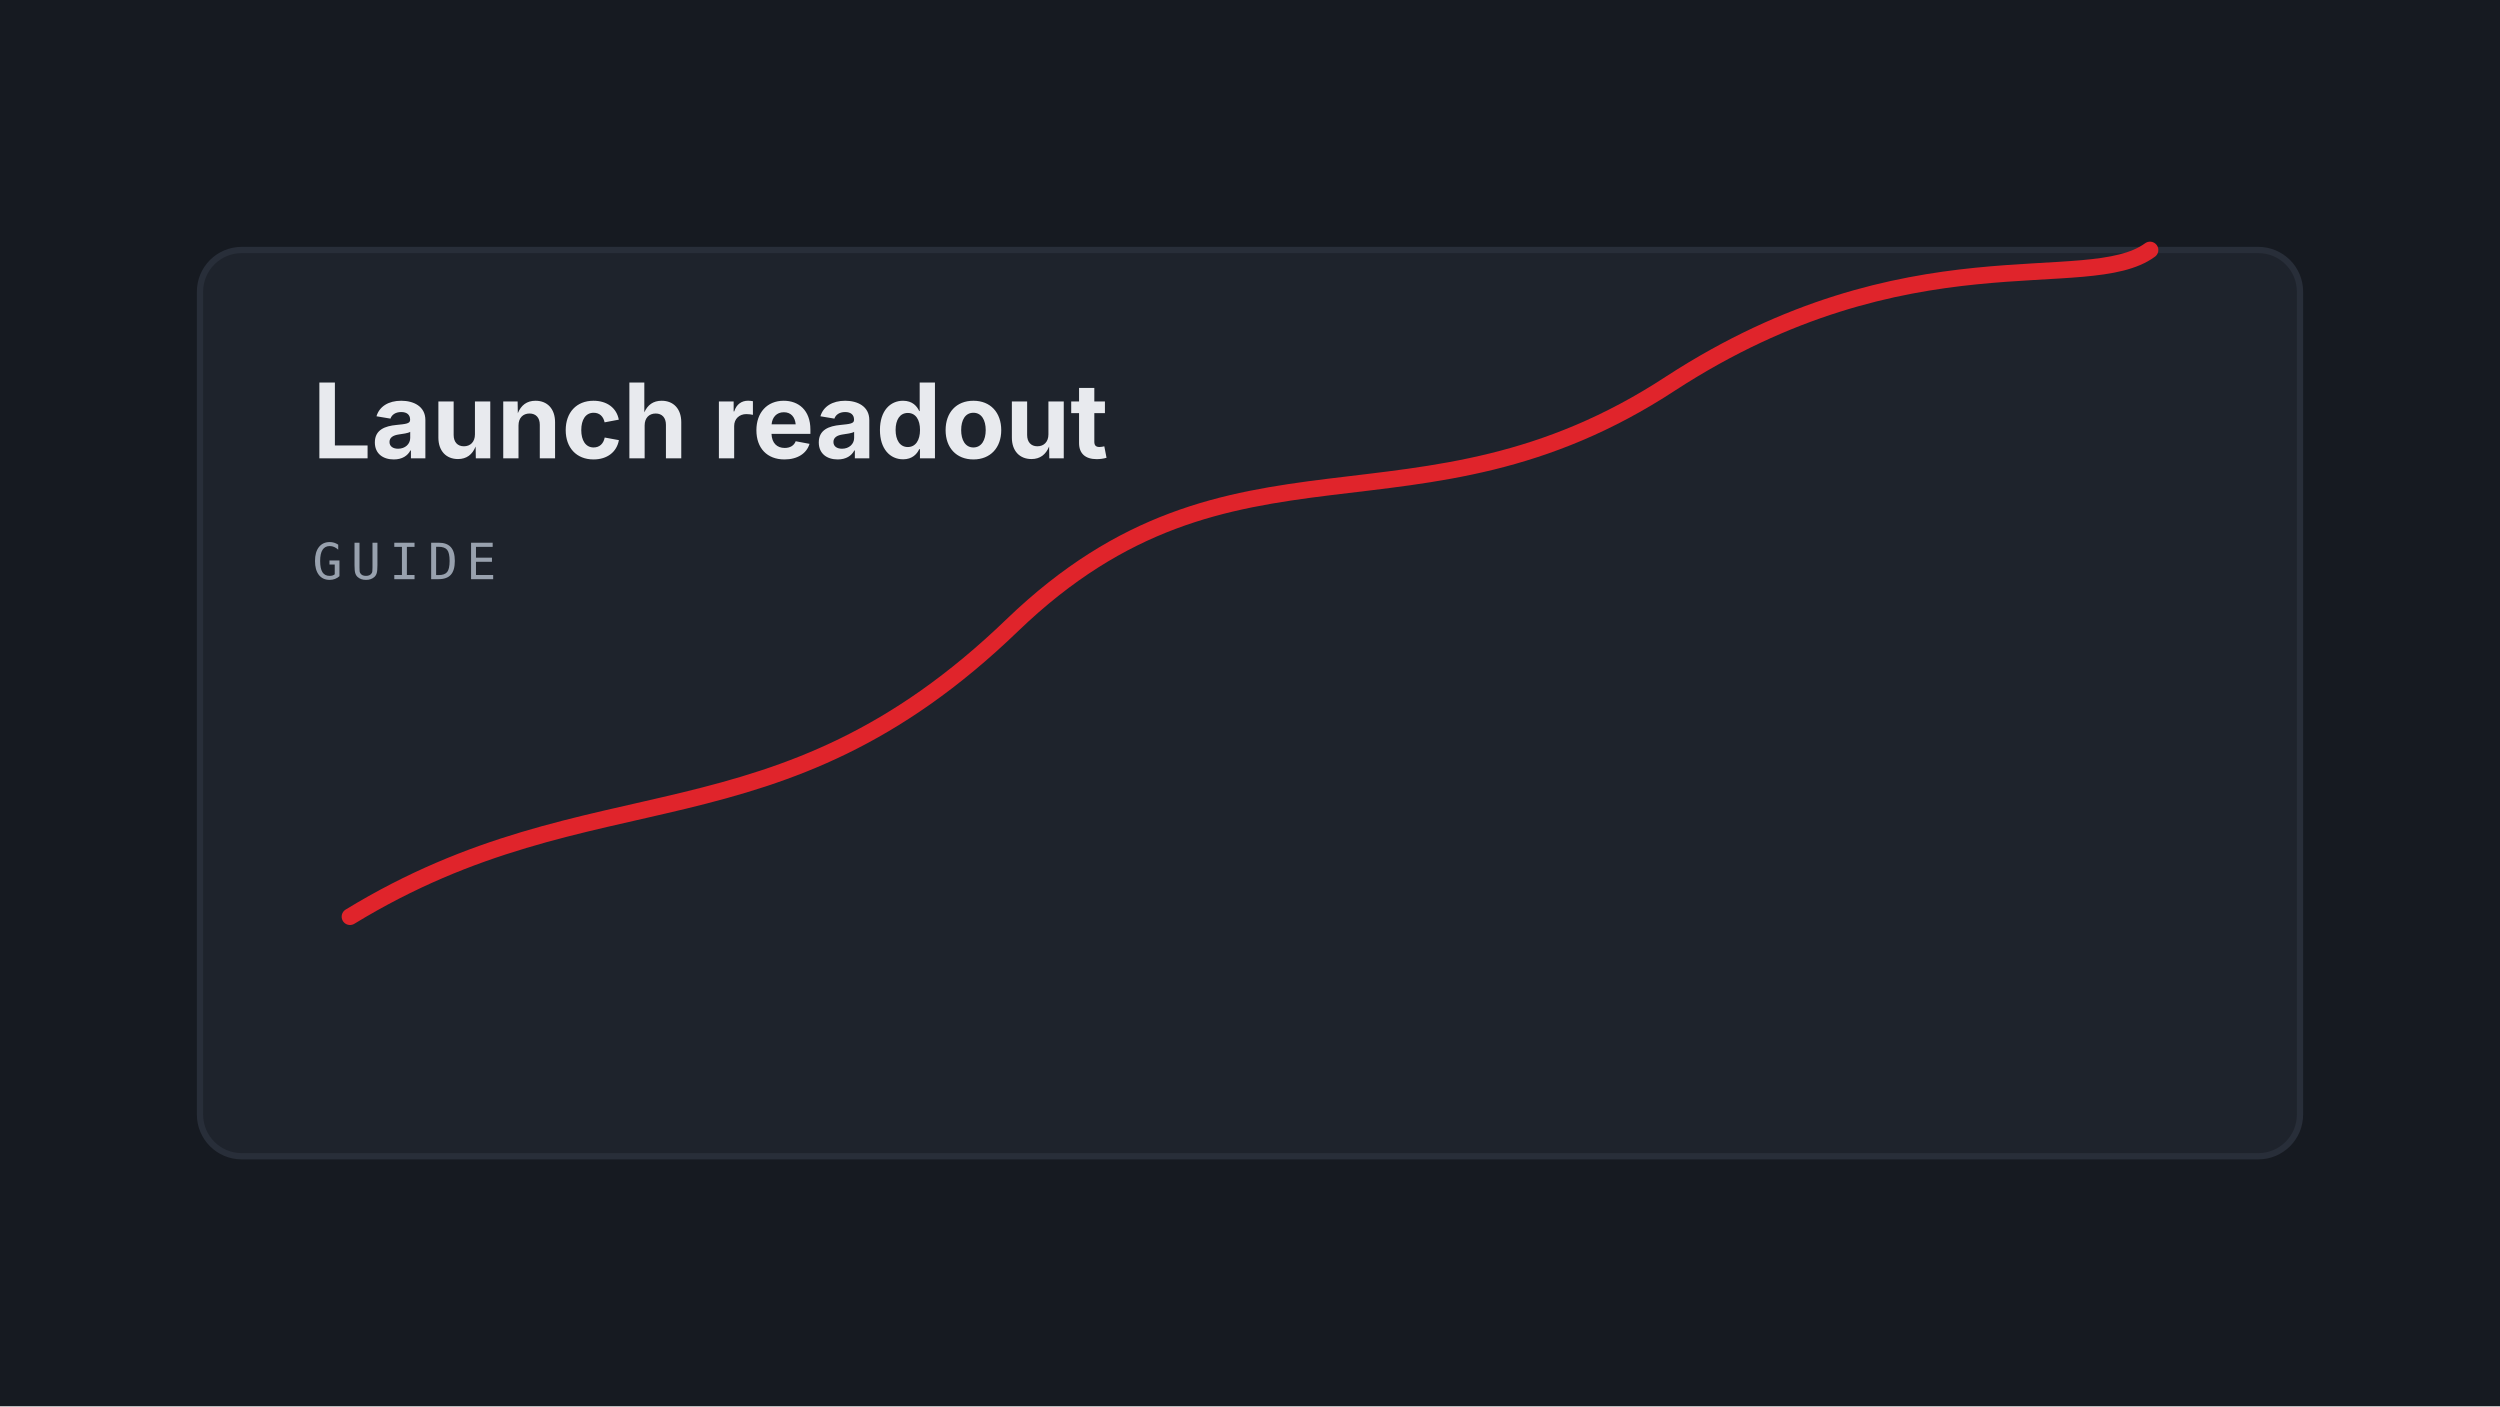
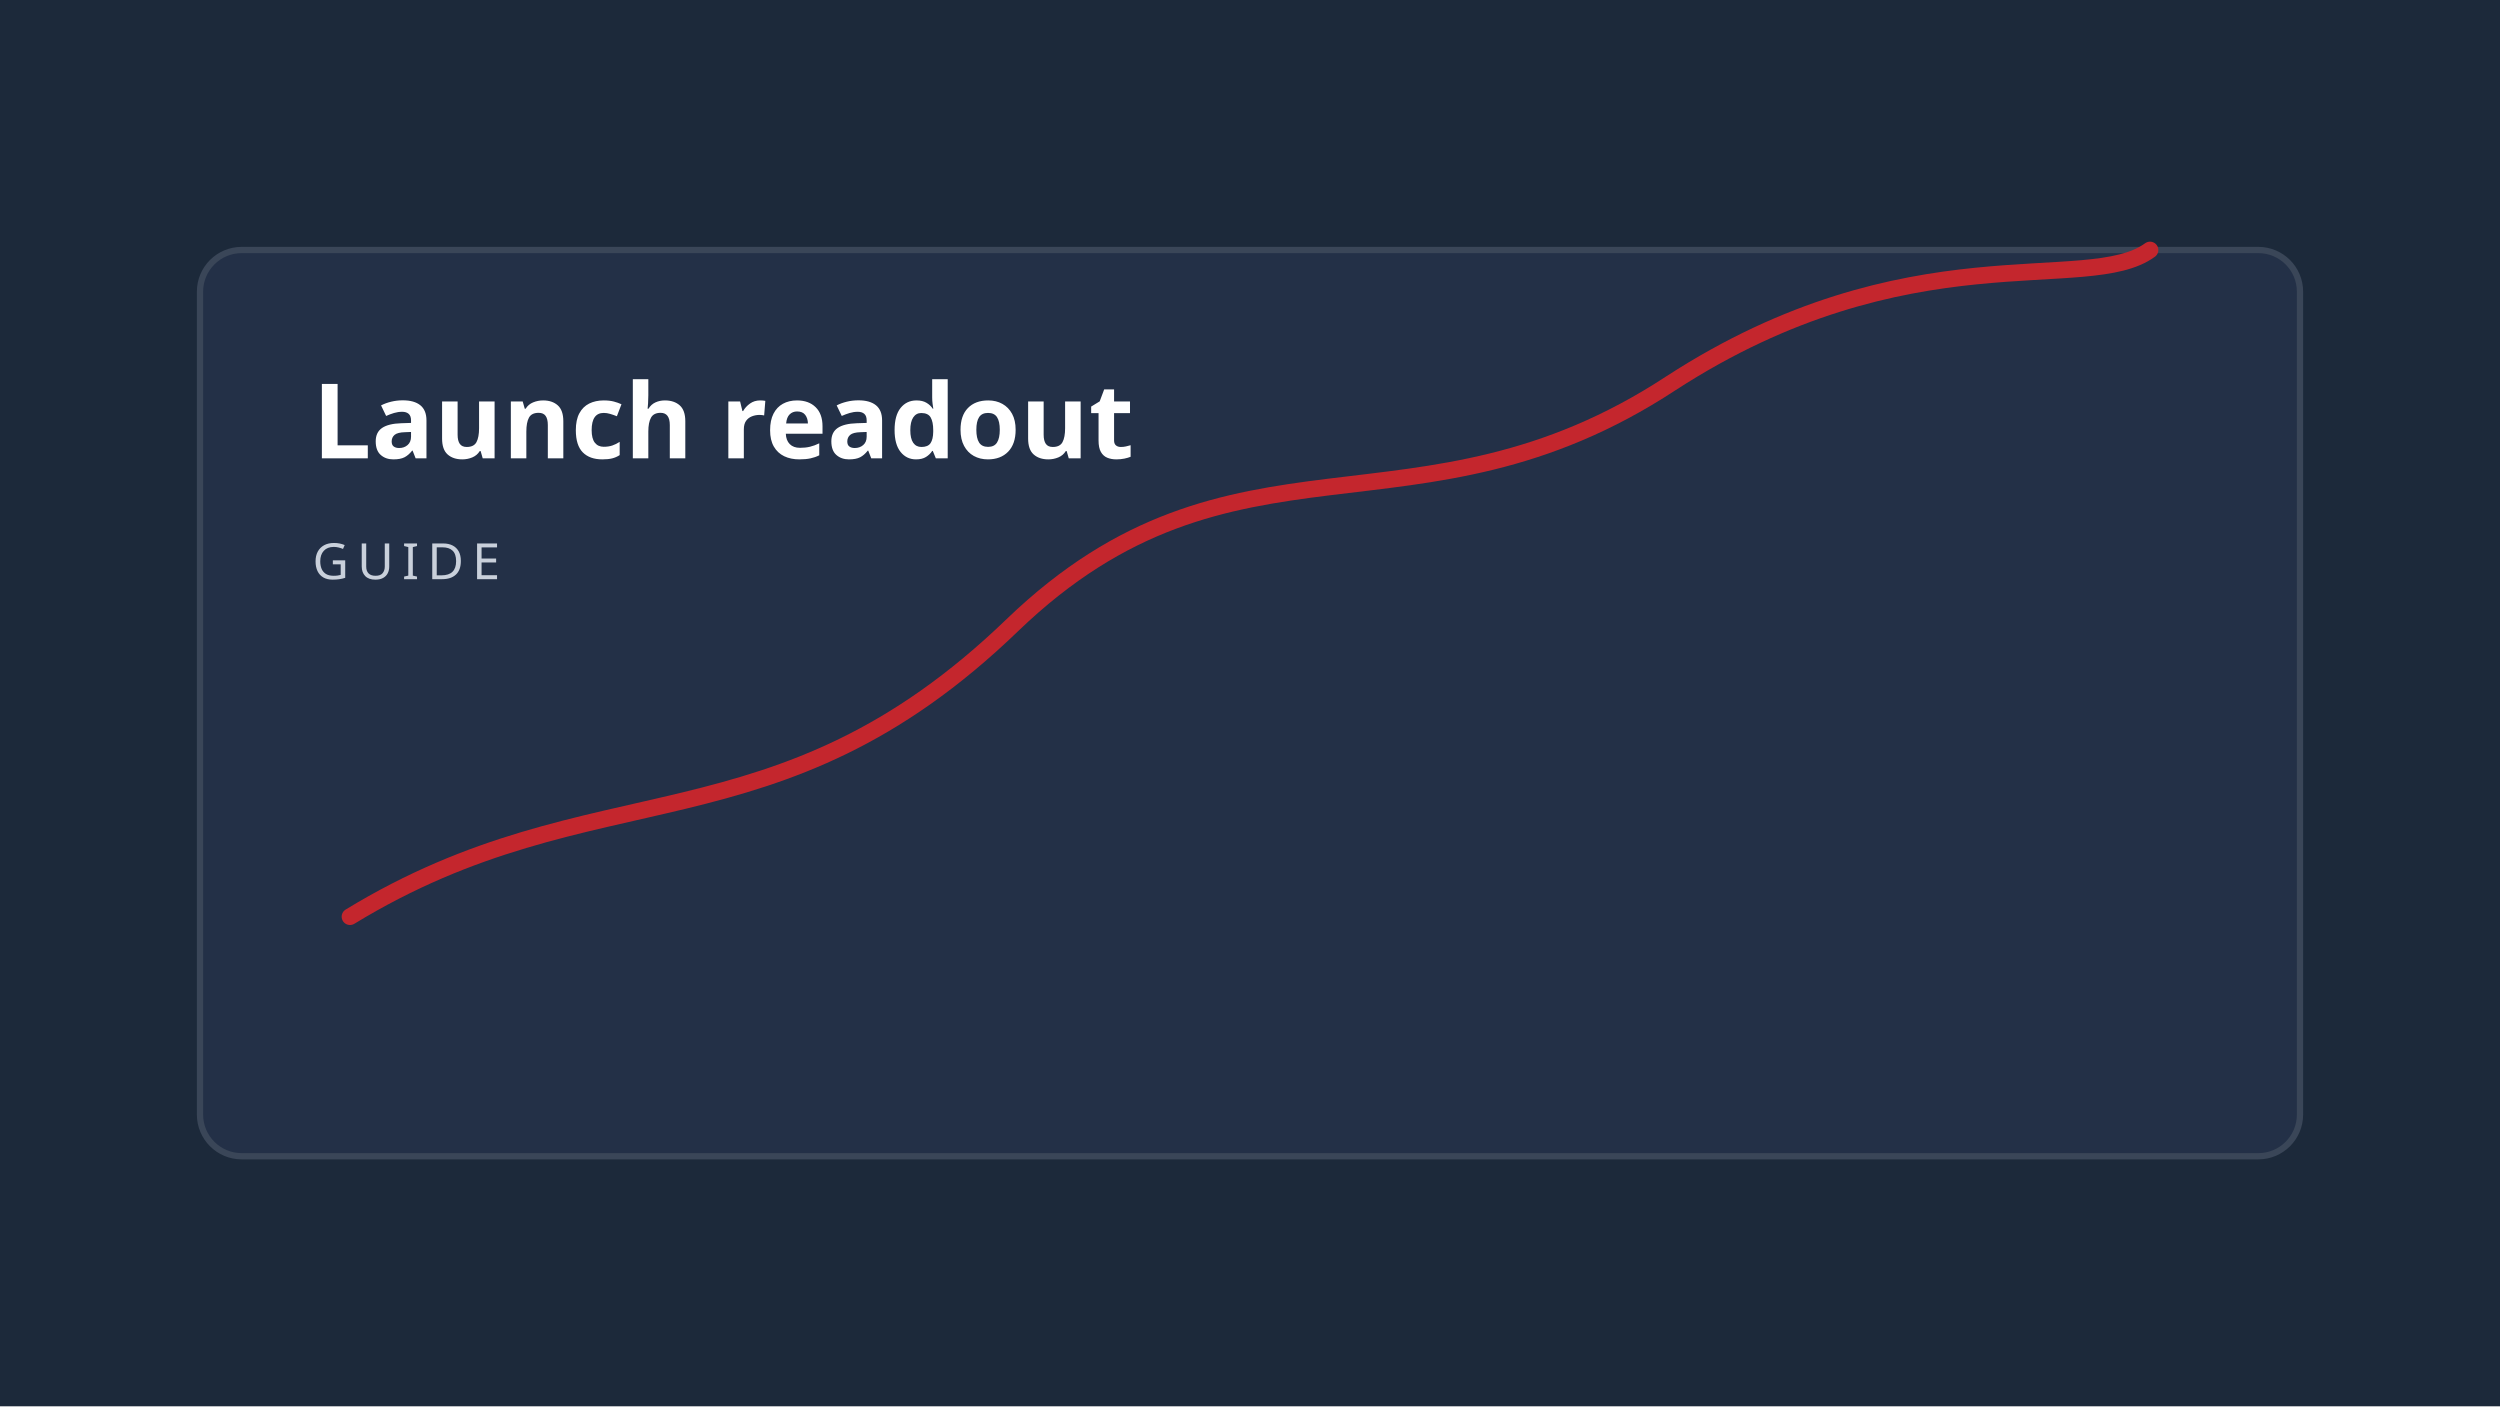
<svg xmlns="http://www.w3.org/2000/svg" viewBox="0 0 1200 675" role="img" aria-labelledby="title desc">
-   <rect width="1200" height="675" fill="#161A21" />
-   <rect x="96" y="120" width="1008" height="435" rx="20" fill="#1E232C" stroke="#282E39" stroke-width="3" />
-   <path d="M168 440C286 368 372 410 486 300C592 198 680 264 802 184C916 110 1002 142 1032 120" fill="none" stroke="#E0242B" stroke-width="8" stroke-linecap="round" />
-   <text x="150" y="220" fill="#E8EAEE" font-family="Inter, sans-serif" font-size="50" font-weight="700">Launch readout</text>
-   <text x="150" y="278" fill="#98A1AE" font-family="JetBrains Mono, monospace" font-size="24" letter-spacing="4">GUIDE</text>
+   <rect width="1200" height="675" fill="#1C293A" />
+   <rect x="96" y="120" width="1008" height="435" rx="20" fill="#233047" stroke="#3A4658" stroke-width="3" />
+   <path d="M168 440C286 368 372 410 486 300C592 198 680 264 802 184C916 110 1002 142 1032 120" fill="none" stroke="#C4262D" stroke-width="8" stroke-linecap="round" />
+   <text x="150" y="220" fill="#FFFFFF" font-family="Montserrat, sans-serif" font-size="50" font-weight="700">Launch readout</text>
+   <text x="150" y="278" fill="#C9D0DB" font-family="Montserrat, sans-serif" font-size="24" letter-spacing="4">GUIDE</text>
</svg>
